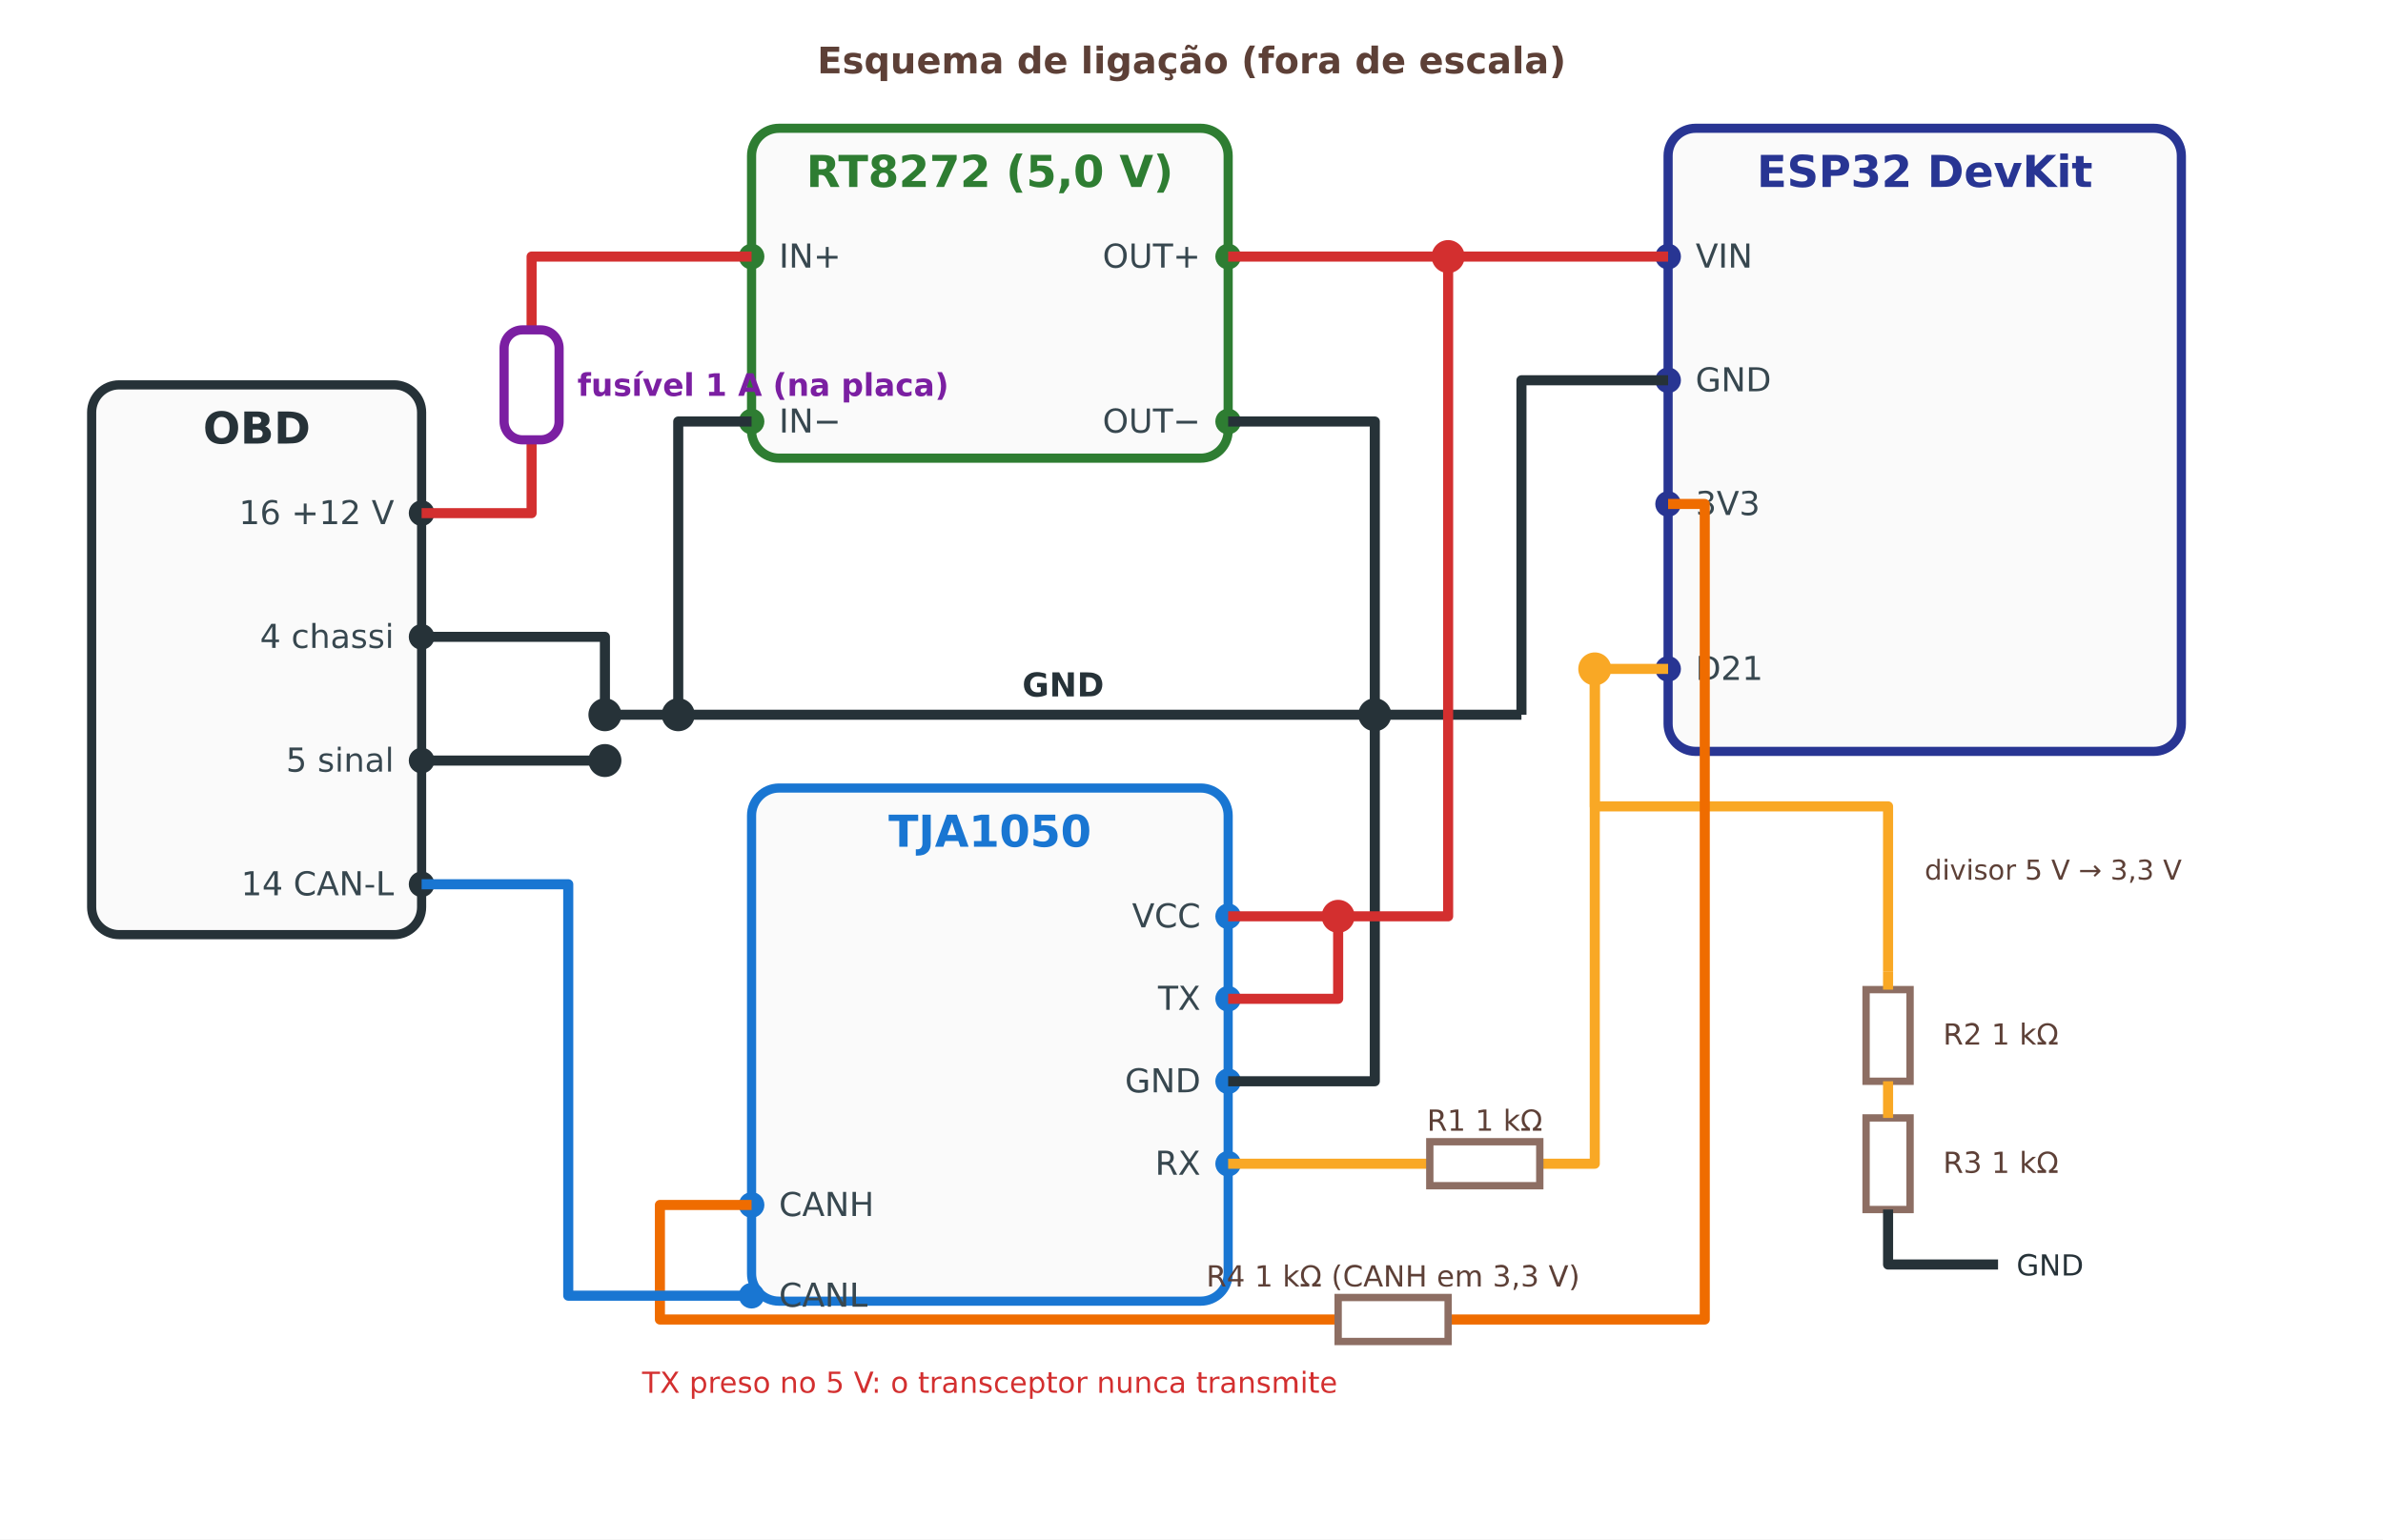
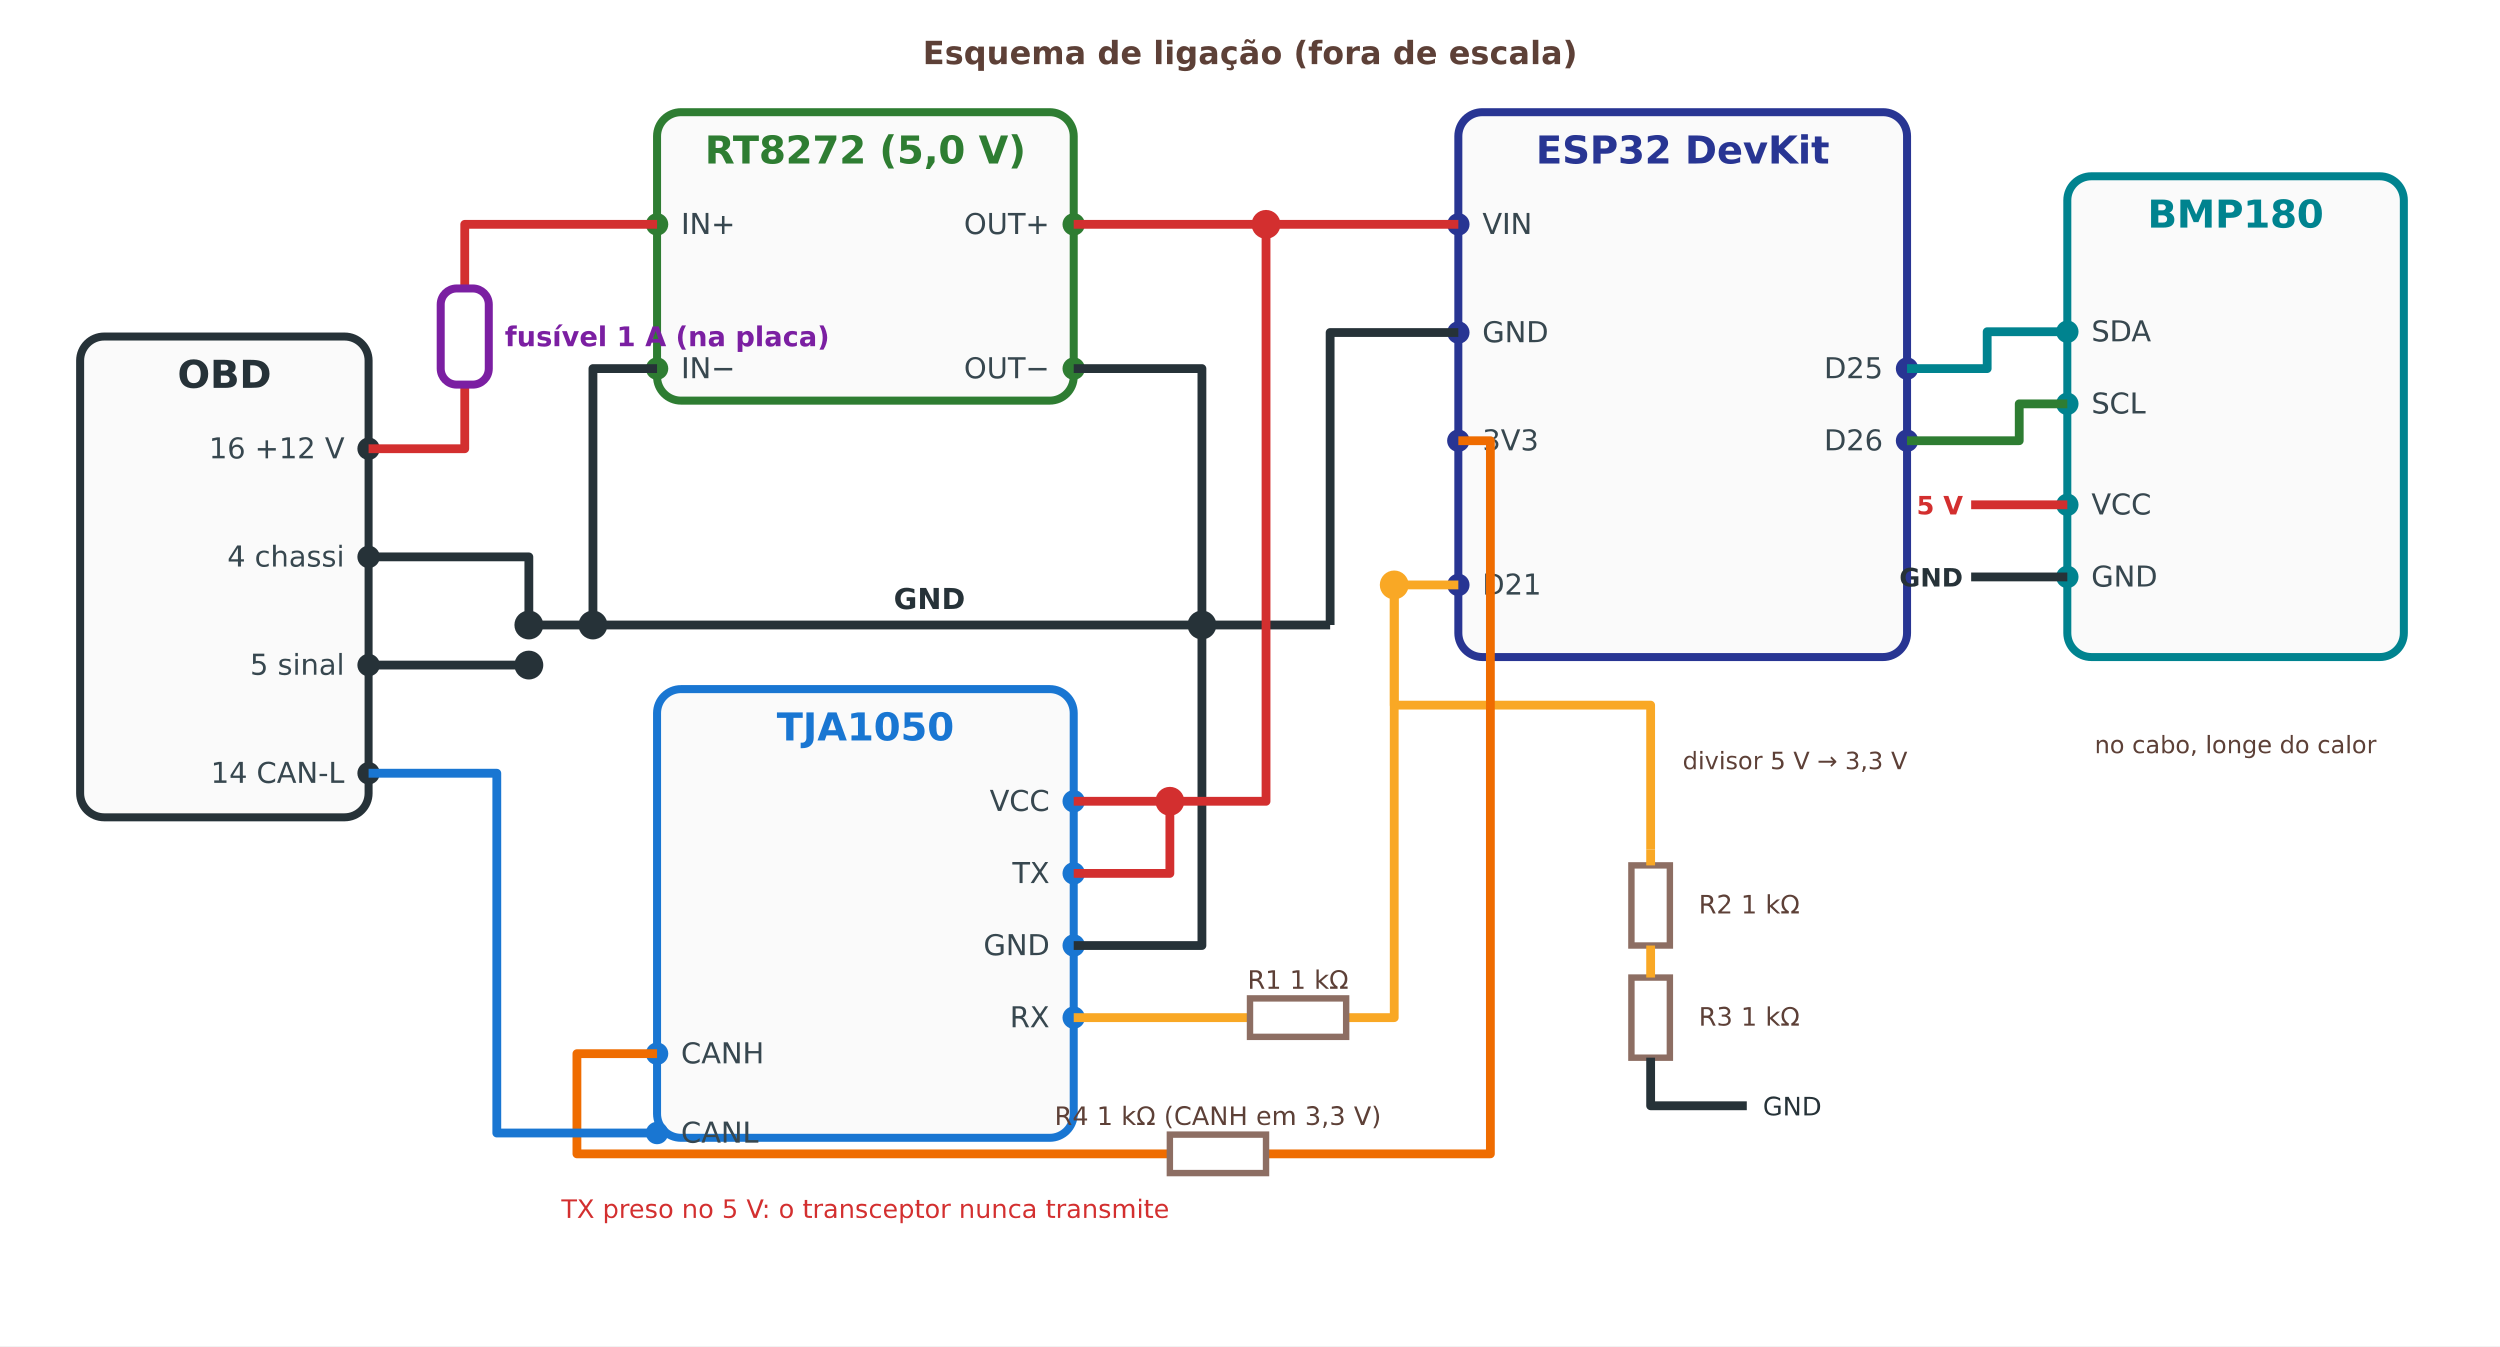
- <svg xmlns="http://www.w3.org/2000/svg" width="208.0mm" height="134.4mm" viewBox="-3 -3 130 84">
-   <rect x="-3" y="-3" width="130" height="84" fill="#fff" />
+ <svg xmlns="http://www.w3.org/2000/svg" width="249.6mm" height="134.4mm" viewBox="-3 -3 156 84">
+   <rect x="-3" y="-3" width="156" height="84" fill="#fff" />
  <rect x="2" y="18" width="18" height="30" rx="1.5" fill="#fafafa" stroke="#263238" stroke-width="0.5" />
  <text x="11.00" y="21.20" font-size="2.4" fill="#263238" text-anchor="middle" font-weight="bold" font-family="DejaVu Sans, Arial, sans-serif">OBD</text>
  <circle cx="20" cy="25.0" r="0.7" fill="#263238" />
  <text x="18.50" y="25.60" font-size="1.8" fill="#37474f" text-anchor="end" font-weight="normal" font-family="DejaVu Sans, Arial, sans-serif">16 +12 V</text>
  <circle cx="20" cy="31.75" r="0.7" fill="#263238" />
  <text x="18.50" y="32.35" font-size="1.8" fill="#37474f" text-anchor="end" font-weight="normal" font-family="DejaVu Sans, Arial, sans-serif">4 chassi</text>
  <circle cx="20" cy="38.5" r="0.7" fill="#263238" />
  <text x="18.50" y="39.10" font-size="1.8" fill="#37474f" text-anchor="end" font-weight="normal" font-family="DejaVu Sans, Arial, sans-serif">5 sinal</text>
  <circle cx="20" cy="45.25" r="0.7" fill="#263238" />
  <text x="18.50" y="45.85" font-size="1.8" fill="#37474f" text-anchor="end" font-weight="normal" font-family="DejaVu Sans, Arial, sans-serif">14 CAN-L</text>
  <rect x="38" y="4" width="26" height="18" rx="1.5" fill="#fafafa" stroke="#2e7d32" stroke-width="0.5" />
  <text x="51.00" y="7.20" font-size="2.4" fill="#2e7d32" text-anchor="middle" font-weight="bold" font-family="DejaVu Sans, Arial, sans-serif">RT8272 (5,0 V)</text>
  <circle cx="38" cy="11.0" r="0.7" fill="#2e7d32" />
  <text x="39.50" y="11.60" font-size="1.8" fill="#37474f" text-anchor="start" font-weight="normal" font-family="DejaVu Sans, Arial, sans-serif">IN+</text>
  <circle cx="38" cy="20.0" r="0.7" fill="#2e7d32" />
  <text x="39.50" y="20.60" font-size="1.8" fill="#37474f" text-anchor="start" font-weight="normal" font-family="DejaVu Sans, Arial, sans-serif">IN−</text>
  <circle cx="64" cy="11.0" r="0.7" fill="#2e7d32" />
  <text x="62.50" y="11.60" font-size="1.8" fill="#37474f" text-anchor="end" font-weight="normal" font-family="DejaVu Sans, Arial, sans-serif">OUT+</text>
  <circle cx="64" cy="20.0" r="0.7" fill="#2e7d32" />
  <text x="62.50" y="20.60" font-size="1.8" fill="#37474f" text-anchor="end" font-weight="normal" font-family="DejaVu Sans, Arial, sans-serif">OUT−</text>
  <rect x="88" y="4" width="28" height="34" rx="1.5" fill="#fafafa" stroke="#283593" stroke-width="0.5" />
  <text x="102.00" y="7.20" font-size="2.4" fill="#283593" text-anchor="middle" font-weight="bold" font-family="DejaVu Sans, Arial, sans-serif">ESP32 DevKit</text>
  <circle cx="88" cy="11.0" r="0.7" fill="#283593" />
  <text x="89.50" y="11.60" font-size="1.8" fill="#37474f" text-anchor="start" font-weight="normal" font-family="DejaVu Sans, Arial, sans-serif">VIN</text>
  <circle cx="88" cy="17.75" r="0.7" fill="#283593" />
  <text x="89.50" y="18.35" font-size="1.8" fill="#37474f" text-anchor="start" font-weight="normal" font-family="DejaVu Sans, Arial, sans-serif">GND</text>
  <circle cx="88" cy="24.5" r="0.7" fill="#283593" />
  <text x="89.50" y="25.10" font-size="1.8" fill="#37474f" text-anchor="start" font-weight="normal" font-family="DejaVu Sans, Arial, sans-serif">3V3</text>
  <circle cx="88" cy="33.5" r="0.7" fill="#283593" />
  <text x="89.50" y="34.10" font-size="1.8" fill="#37474f" text-anchor="start" font-weight="normal" font-family="DejaVu Sans, Arial, sans-serif">D21</text>
+   <circle cx="116" cy="20.0" r="0.7" fill="#283593" />
+   <text x="114.50" y="20.60" font-size="1.8" fill="#37474f" text-anchor="end" font-weight="normal" font-family="DejaVu Sans, Arial, sans-serif">D25</text>
+   <circle cx="116" cy="24.5" r="0.7" fill="#283593" />
+   <text x="114.50" y="25.10" font-size="1.8" fill="#37474f" text-anchor="end" font-weight="normal" font-family="DejaVu Sans, Arial, sans-serif">D26</text>
+   <rect x="126" y="8" width="21" height="30" rx="1.5" fill="#fafafa" stroke="#00838f" stroke-width="0.5" />
+   <text x="136.50" y="11.20" font-size="2.4" fill="#00838f" text-anchor="middle" font-weight="bold" font-family="DejaVu Sans, Arial, sans-serif">BMP180</text>
+   <circle cx="126" cy="17.7" r="0.7" fill="#00838f" />
+   <text x="127.50" y="18.30" font-size="1.8" fill="#37474f" text-anchor="start" font-weight="normal" font-family="DejaVu Sans, Arial, sans-serif">SDA</text>
+   <circle cx="126" cy="22.2" r="0.7" fill="#00838f" />
+   <text x="127.50" y="22.80" font-size="1.8" fill="#37474f" text-anchor="start" font-weight="normal" font-family="DejaVu Sans, Arial, sans-serif">SCL</text>
+   <circle cx="126" cy="28.5" r="0.7" fill="#00838f" />
+   <text x="127.50" y="29.10" font-size="1.8" fill="#37474f" text-anchor="start" font-weight="normal" font-family="DejaVu Sans, Arial, sans-serif">VCC</text>
+   <circle cx="126" cy="33.0" r="0.7" fill="#00838f" />
+   <text x="127.50" y="33.60" font-size="1.8" fill="#37474f" text-anchor="start" font-weight="normal" font-family="DejaVu Sans, Arial, sans-serif">GND</text>
  <rect x="38" y="40" width="26" height="28" rx="1.5" fill="#fafafa" stroke="#1976d2" stroke-width="0.5" />
  <text x="51.00" y="43.20" font-size="2.4" fill="#1976d2" text-anchor="middle" font-weight="bold" font-family="DejaVu Sans, Arial, sans-serif">TJA1050</text>
  <circle cx="64" cy="47.0" r="0.7" fill="#1976d2" />
  <text x="62.50" y="47.60" font-size="1.8" fill="#37474f" text-anchor="end" font-weight="normal" font-family="DejaVu Sans, Arial, sans-serif">VCC</text>
  <circle cx="64" cy="51.5" r="0.7" fill="#1976d2" />
  <text x="62.50" y="52.10" font-size="1.8" fill="#37474f" text-anchor="end" font-weight="normal" font-family="DejaVu Sans, Arial, sans-serif">TX</text>
  <circle cx="64" cy="56.0" r="0.7" fill="#1976d2" />
  <text x="62.50" y="56.60" font-size="1.8" fill="#37474f" text-anchor="end" font-weight="normal" font-family="DejaVu Sans, Arial, sans-serif">GND</text>
  <circle cx="64" cy="60.5" r="0.7" fill="#1976d2" />
  <text x="62.50" y="61.10" font-size="1.8" fill="#37474f" text-anchor="end" font-weight="normal" font-family="DejaVu Sans, Arial, sans-serif">RX</text>
  <circle cx="38" cy="62.75" r="0.7" fill="#1976d2" />
  <text x="39.50" y="63.35" font-size="1.8" fill="#37474f" text-anchor="start" font-weight="normal" font-family="DejaVu Sans, Arial, sans-serif">CANH</text>
  <circle cx="38" cy="67.7" r="0.7" fill="#1976d2" />
  <text x="39.50" y="68.30" font-size="1.8" fill="#37474f" text-anchor="start" font-weight="normal" font-family="DejaVu Sans, Arial, sans-serif">CANL</text>
  <path d="M20.00,25.00 L26.00,25.00 L26.00,11.00 L38.00,11.00" fill="none" stroke="#d32f2f" stroke-width="0.55" stroke-linejoin="round" />
  <rect x="24.5" y="15.0" width="3" height="6" rx="1" fill="#fff" stroke="#7b1fa2" stroke-width="0.5" />
  <text x="28.50" y="18.60" font-size="1.7" fill="#7b1fa2" text-anchor="start" font-weight="bold" font-family="DejaVu Sans, Arial, sans-serif">fusível 1 A (na placa)</text>
  <path d="M20.00,31.75 L30.00,31.75 L30.00,36.00" fill="none" stroke="#263238" stroke-width="0.55" stroke-linejoin="round" />
  <path d="M20.00,38.50 L30.00,38.50" fill="none" stroke="#263238" stroke-width="0.55" stroke-linejoin="round" />
  <path d="M38.00,20.00 L34.00,20.00 L34.00,36.00" fill="none" stroke="#263238" stroke-width="0.55" stroke-linejoin="round" />
  <path d="M30.00,36.00 L80.00,36.00" fill="none" stroke="#263238" stroke-width="0.55" stroke-linejoin="round" />
  <path d="M64.00,20.00 L72.00,20.00 L72.00,36.00" fill="none" stroke="#263238" stroke-width="0.55" stroke-linejoin="round" />
  <path d="M88.00,17.75 L80.00,17.75 L80.00,36.00" fill="none" stroke="#263238" stroke-width="0.55" stroke-linejoin="round" />
  <path d="M64.00,56.00 L72.00,56.00 L72.00,36.00" fill="none" stroke="#263238" stroke-width="0.55" stroke-linejoin="round" />
  <circle cx="30" cy="38.5" r="0.9" fill="#263238" />
  <circle cx="34" cy="36" r="0.9" fill="#263238" />
  <circle cx="72" cy="36" r="0.9" fill="#263238" />
  <circle cx="30" cy="36" r="0.9" fill="#263238" />
  <text x="55.00" y="35.00" font-size="1.8" fill="#263238" text-anchor="middle" font-weight="bold" font-family="DejaVu Sans, Arial, sans-serif">GND</text>
  <path d="M64.00,11.00 L76.00,11.00 L88.00,11.00" fill="none" stroke="#d32f2f" stroke-width="0.55" stroke-linejoin="round" />
  <path d="M76.00,11.00 L76.00,47.00 L64.00,47.00" fill="none" stroke="#d32f2f" stroke-width="0.55" stroke-linejoin="round" />
  <path d="M64.00,51.50 L70.00,51.50 L70.00,47.00" fill="none" stroke="#d32f2f" stroke-width="0.55" stroke-linejoin="round" />
  <circle cx="76" cy="11.0" r="0.9" fill="#d32f2f" />
  <circle cx="70" cy="47.0" r="0.9" fill="#d32f2f" />
  <text x="51.00" y="73.00" font-size="1.6" fill="#d32f2f" text-anchor="middle" font-weight="normal" font-family="DejaVu Sans, Arial, sans-serif">TX preso no 5 V: o transceptor nunca transmite</text>
  <path d="M64.00,60.50 L84.00,60.50 L84.00,33.50 L88.00,33.50" fill="none" stroke="#f9a825" stroke-width="0.55" stroke-linejoin="round" />
  <rect x="75" y="59.3" width="6" height="2.4" fill="#fff" stroke="#8d6e63" stroke-width="0.4" />
  <text x="78.00" y="58.70" font-size="1.6" fill="#5d4037" text-anchor="middle" font-weight="normal" font-family="DejaVu Sans, Arial, sans-serif">R1 1 kΩ</text>
  <circle cx="84" cy="33.5" r="0.9" fill="#f9a825" />
  <path d="M84.00,33.50 L84.00,41.00 L100.00,41.00 L100.00,50.00" fill="none" stroke="#f9a825" stroke-width="0.55" stroke-linejoin="round" />
  <rect x="98.8" y="51" width="2.4" height="5" fill="#fff" stroke="#8d6e63" stroke-width="0.4" />
  <text x="103.00" y="54.00" font-size="1.6" fill="#5d4037" text-anchor="start" font-weight="normal" font-family="DejaVu Sans, Arial, sans-serif">R2 1 kΩ</text>
  <rect x="98.8" y="58" width="2.4" height="5" fill="#fff" stroke="#8d6e63" stroke-width="0.4" />
  <text x="103.00" y="61.00" font-size="1.6" fill="#5d4037" text-anchor="start" font-weight="normal" font-family="DejaVu Sans, Arial, sans-serif">R3 1 kΩ</text>
  <path d="M100.00,50.00 L100.00,51.00" fill="none" stroke="#f9a825" stroke-width="0.55" stroke-linejoin="round" />
  <path d="M100.00,56.00 L100.00,58.00" fill="none" stroke="#f9a825" stroke-width="0.55" stroke-linejoin="round" />
  <path d="M100.00,63.00 L100.00,66.00 L106.00,66.00" fill="none" stroke="#263238" stroke-width="0.55" stroke-linejoin="round" />
  <text x="107.00" y="66.60" font-size="1.6" fill="#263238" text-anchor="start" font-weight="normal" font-family="DejaVu Sans, Arial, sans-serif">GND</text>
  <text x="102.00" y="45.00" font-size="1.5" fill="#5d4037" text-anchor="start" font-weight="normal" font-family="DejaVu Sans, Arial, sans-serif">divisor 5 V → 3,3 V</text>
  <path d="M38.00,62.75 L33.00,62.75 L33.00,69.00 L90.00,69.00 L90.00,24.50 L88.00,24.50" fill="none" stroke="#ef6c00" stroke-width="0.55" stroke-linejoin="round" />
  <rect x="70" y="67.8" width="6" height="2.4" fill="#fff" stroke="#8d6e63" stroke-width="0.4" />
  <text x="73.00" y="67.20" font-size="1.6" fill="#5d4037" text-anchor="middle" font-weight="normal" font-family="DejaVu Sans, Arial, sans-serif">R4 1 kΩ (CANH em 3,3 V)</text>
  <path d="M20.00,45.25 L28.00,45.25 L28.00,67.70 L38.00,67.70" fill="none" stroke="#1976d2" stroke-width="0.55" stroke-linejoin="round" />
-   <text x="62.00" y="1.00" font-size="2.0" fill="#5d4037" text-anchor="middle" font-weight="bold" font-family="DejaVu Sans, Arial, sans-serif">Esquema de ligação (fora de escala)</text>
+   <path d="M116.00,20.00 L121.00,20.00 L121.00,17.70 L126.00,17.70" fill="none" stroke="#00838f" stroke-width="0.55" stroke-linejoin="round" />
+   <path d="M116.00,24.50 L123.00,24.50 L123.00,22.20 L126.00,22.20" fill="none" stroke="#2e7d32" stroke-width="0.55" stroke-linejoin="round" />
+   <path d="M120.00,28.50 L126.00,28.50" fill="none" stroke="#d32f2f" stroke-width="0.55" stroke-linejoin="round" />
+   <text x="119.50" y="29.10" font-size="1.6" fill="#d32f2f" text-anchor="end" font-weight="bold" font-family="DejaVu Sans, Arial, sans-serif">5 V</text>
+   <path d="M120.00,33.00 L126.00,33.00" fill="none" stroke="#263238" stroke-width="0.55" stroke-linejoin="round" />
+   <text x="119.50" y="33.60" font-size="1.6" fill="#263238" text-anchor="end" font-weight="bold" font-family="DejaVu Sans, Arial, sans-serif">GND</text>
+   <text x="136.50" y="44.00" font-size="1.5" fill="#5d4037" text-anchor="middle" font-weight="normal" font-family="DejaVu Sans, Arial, sans-serif">no cabo, longe do calor</text>
+   <text x="75.00" y="1.00" font-size="2.0" fill="#5d4037" text-anchor="middle" font-weight="bold" font-family="DejaVu Sans, Arial, sans-serif">Esquema de ligação (fora de escala)</text>
</svg>
